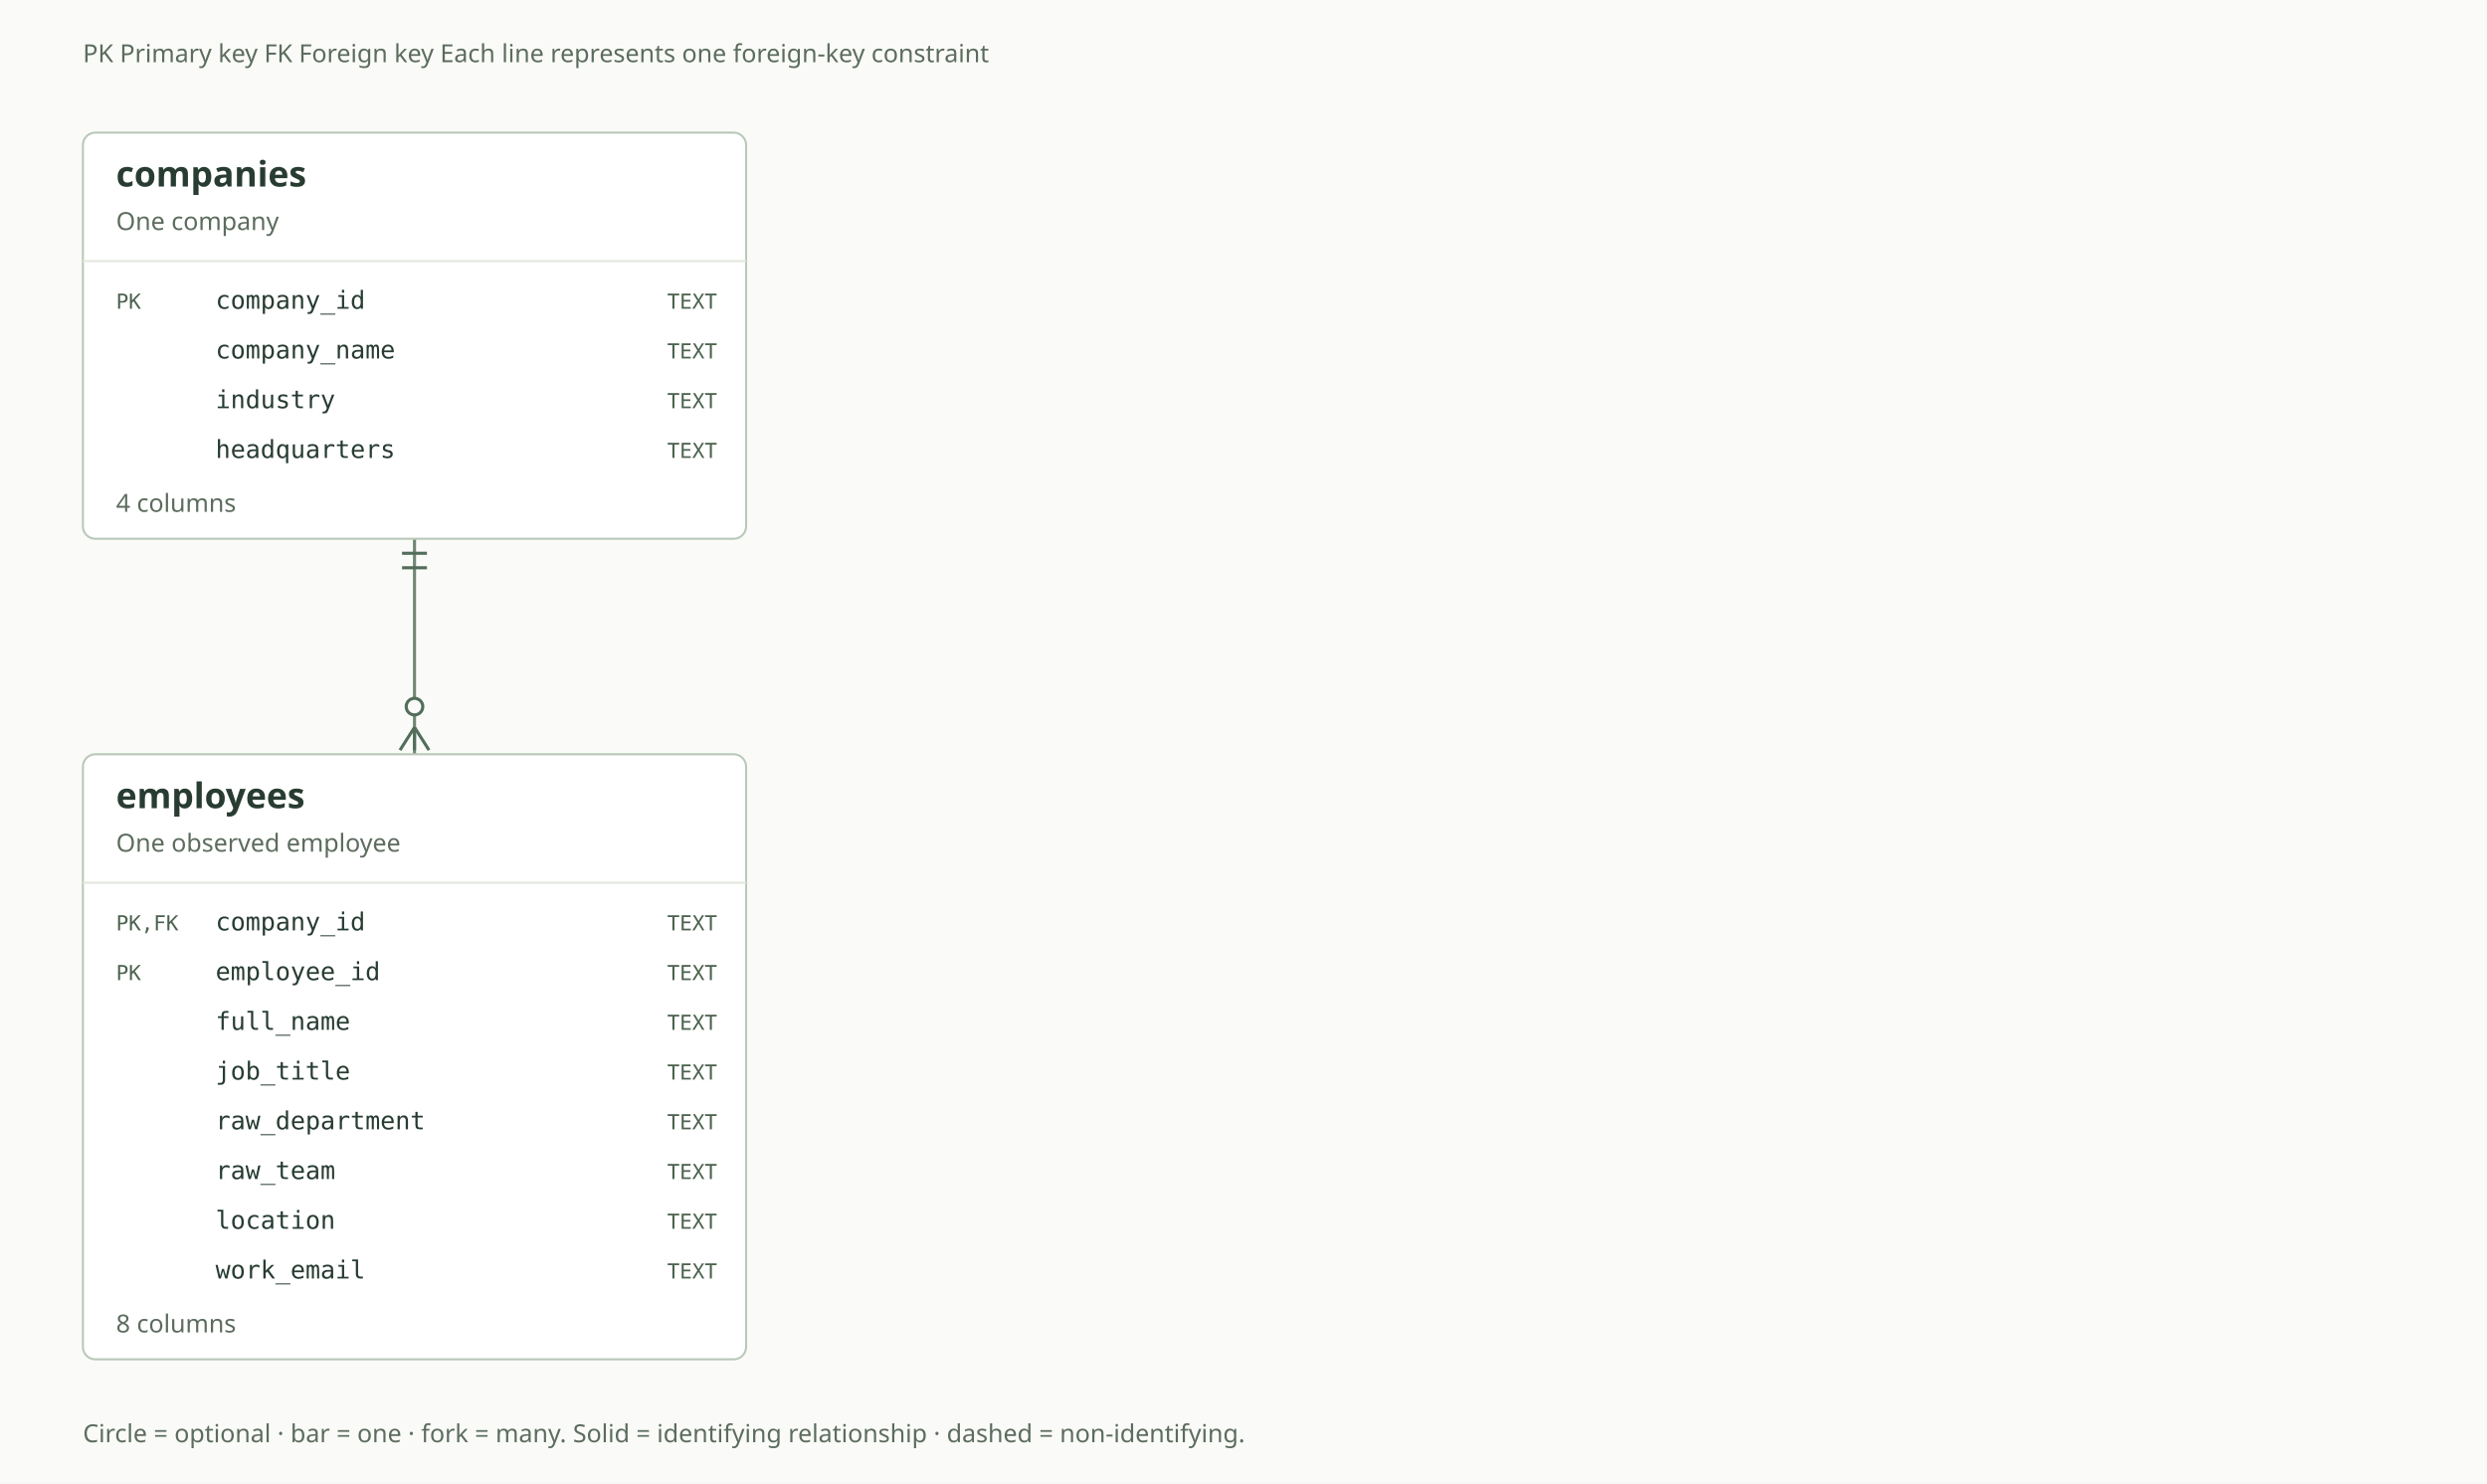
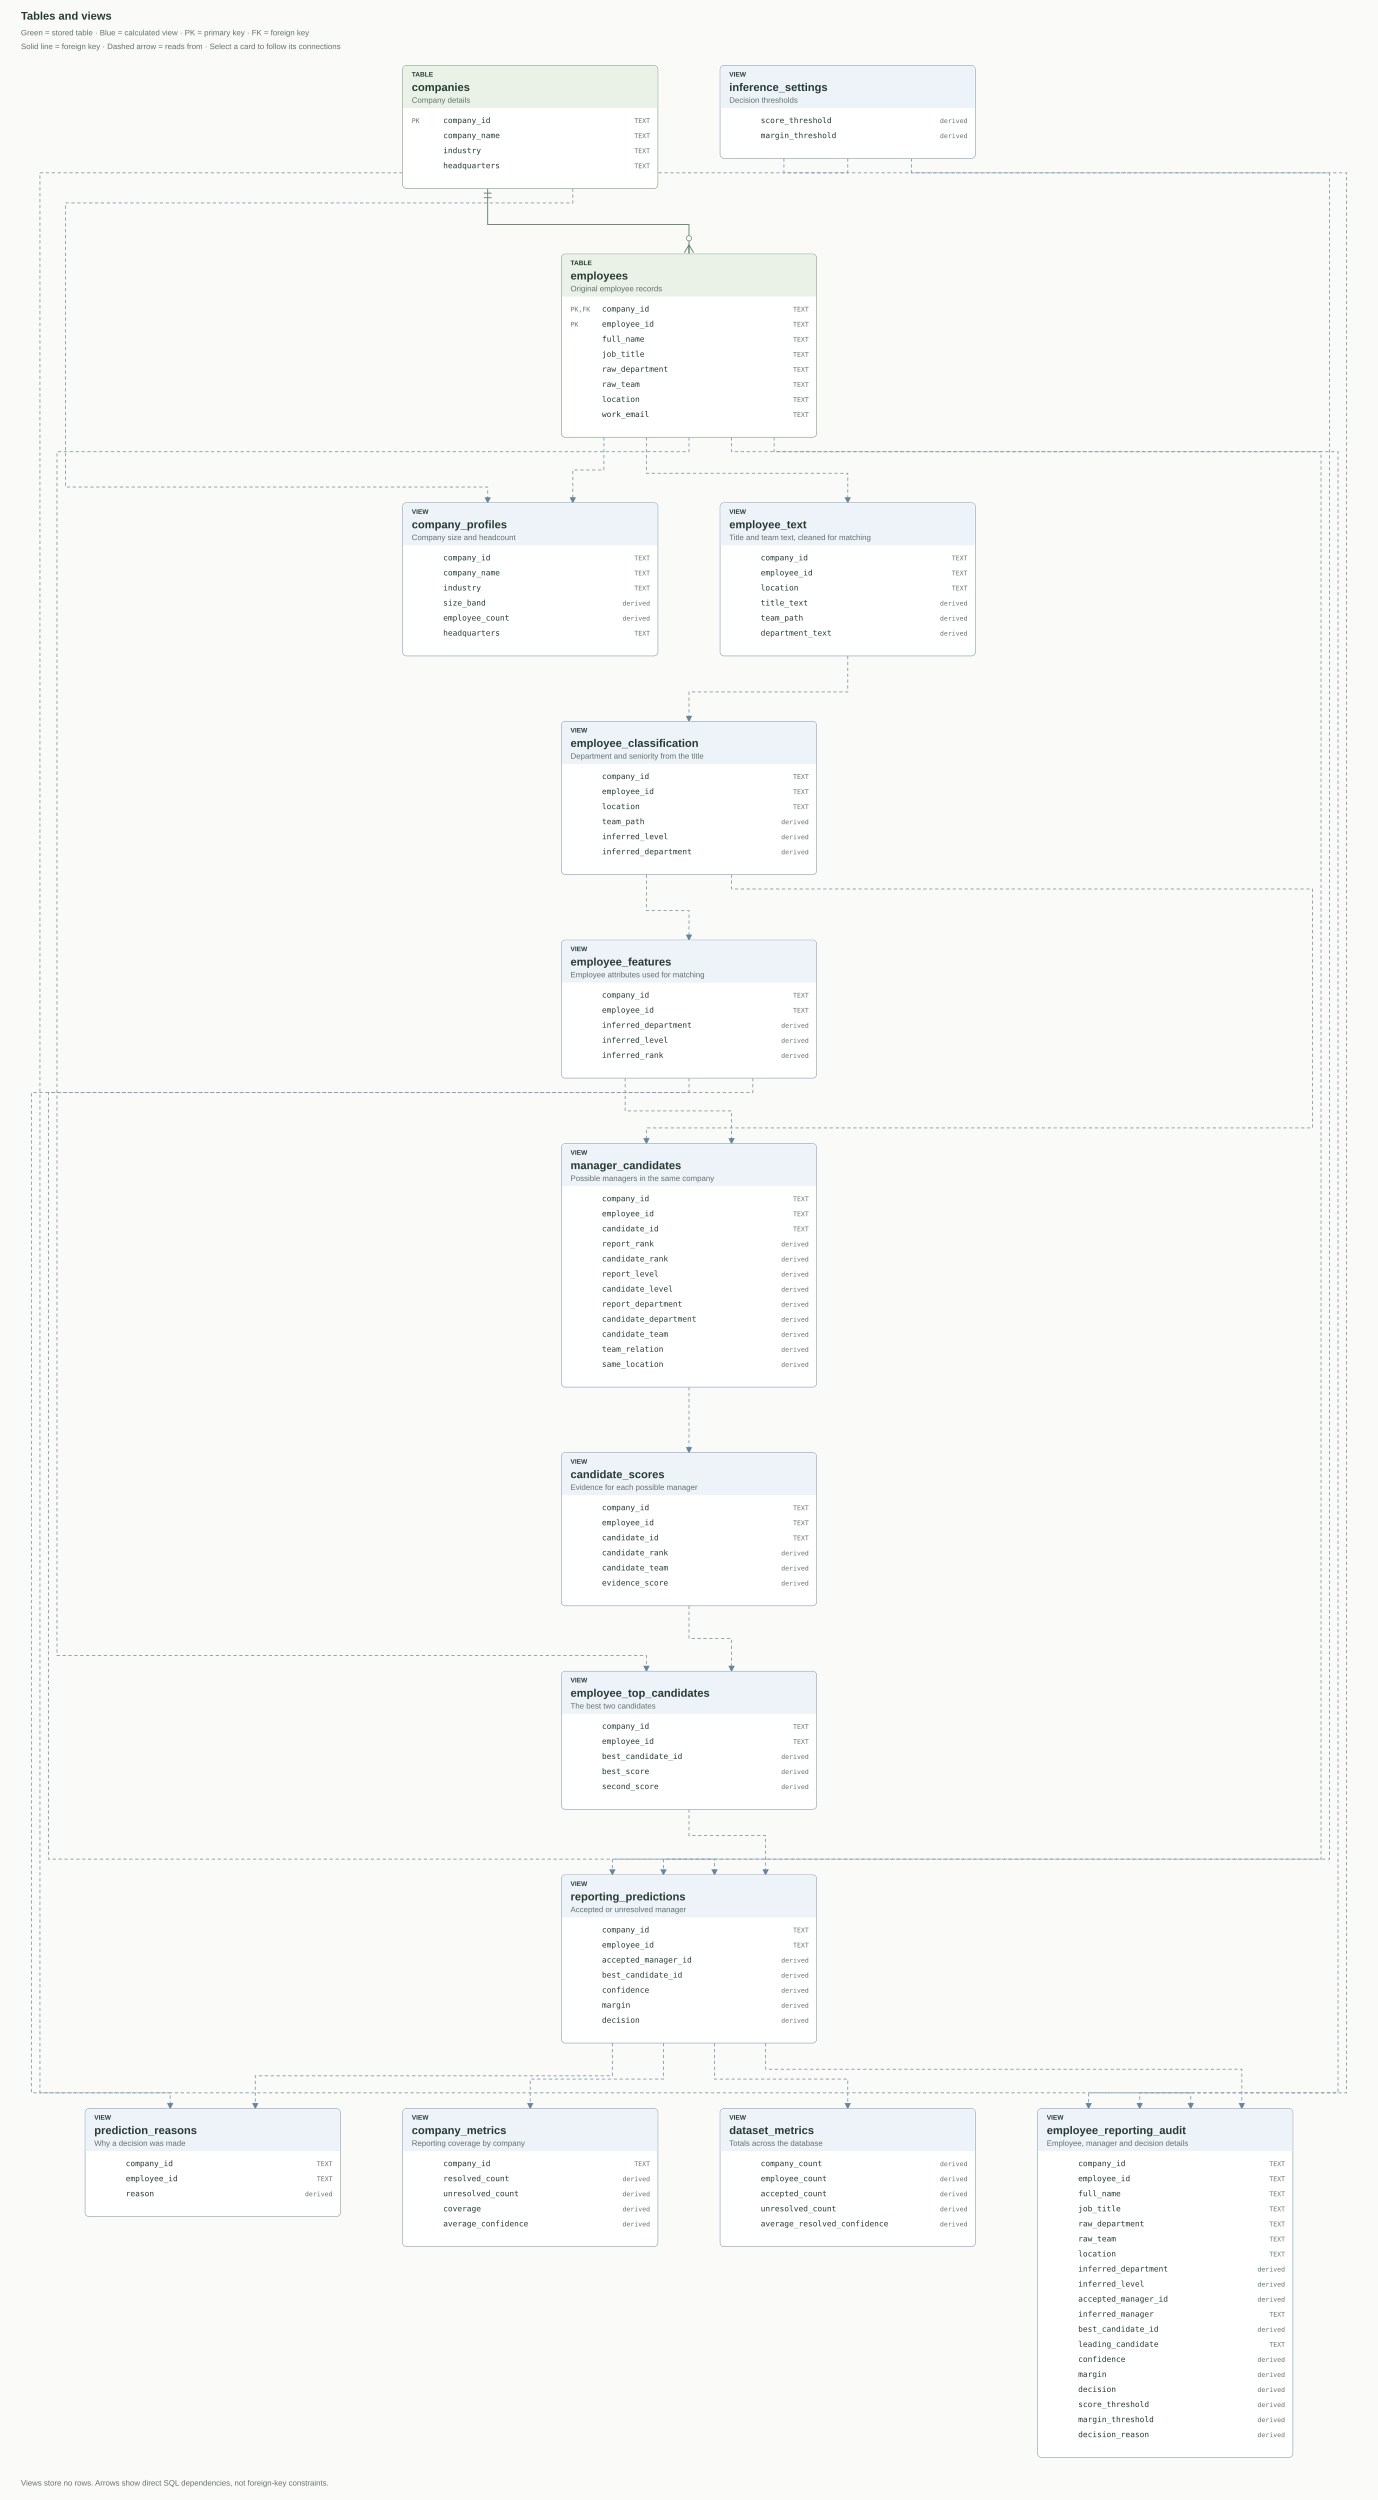
- <svg xmlns="http://www.w3.org/2000/svg" width="1200" height="716" viewBox="0 0 1200 716" role="img" aria-labelledby="title desc">
-   <rect width="1200" height="100%" fill="#fafbf8" />
-   <style>text{font-family:system-ui,sans-serif;fill:#283c32}.field{font-family:ui-monospace,monospace;font-size:12px}.key{font-family:ui-monospace,monospace;font-size:10px;fill:#4c624e}.edge{font-size:12px;font-weight:600;paint-order:stroke;stroke:#fafbf8;stroke-width:6px;stroke-linejoin:round}.note{font-size:12px;fill:#5c6c5e}</style>
-   <text x="40" y="30" class="note">PK  Primary key     FK  Foreign key     Each line represents one foreign-key constraint</text>
-   <path d="M200.0,260 V312.0 H200.0 V364" stroke="#718776" stroke-width="1.5" fill="none" />
-   <path d="M194.0,267 L206.0,267" stroke="#526d5a" stroke-width="1.5" fill="none" />
-   <path d="M194.0,274 L206.0,274" stroke="#526d5a" stroke-width="1.5" fill="none" />
-   <circle cx="200.0" cy="341" r="4" fill="#fafbf8" stroke="#526d5a" stroke-width="1.5" />
-   <path d="M200.0,351 L193.0,362" stroke="#526d5a" stroke-width="1.5" fill="none" />
-   <path d="M200.0,351 L200.0,362" stroke="#526d5a" stroke-width="1.5" fill="none" />
-   <path d="M200.0,351 L207.0,362" stroke="#526d5a" stroke-width="1.5" fill="none" />
-   <g aria-label="companies">
-     <rect x="40" y="64" width="320" height="196" rx="6" fill="white" stroke="#b9c8b9" />
-     <path d="M40,126 H360" stroke="#e1e8dd" />
-     <text x="56" y="90" font-size="17" font-weight="650">companies</text>
-     <text x="56" y="111" class="note">One company</text>
-     <text x="56" y="149" class="key">PK</text>
-     <text x="104" y="149" class="field">company_id</text>
-     <text x="346" y="149" text-anchor="end" class="key">TEXT</text>
-     <text x="56" y="173" class="key" />
-     <text x="104" y="173" class="field">company_name</text>
-     <text x="346" y="173" text-anchor="end" class="key">TEXT</text>
-     <text x="56" y="197" class="key" />
-     <text x="104" y="197" class="field">industry</text>
-     <text x="346" y="197" text-anchor="end" class="key">TEXT</text>
-     <text x="56" y="221" class="key" />
-     <text x="104" y="221" class="field">headquarters</text>
-     <text x="346" y="221" text-anchor="end" class="key">TEXT</text>
-     <text x="56" y="247" class="note">4 columns</text>
-   </g>
-   <g aria-label="employees">
-     <rect x="40" y="364" width="320" height="292" rx="6" fill="white" stroke="#b9c8b9" />
-     <path d="M40,426 H360" stroke="#e1e8dd" />
-     <text x="56" y="390" font-size="17" font-weight="650">employees</text>
-     <text x="56" y="411" class="note">One observed employee</text>
-     <text x="56" y="449" class="key">PK,FK</text>
-     <text x="104" y="449" class="field">company_id</text>
-     <text x="346" y="449" text-anchor="end" class="key">TEXT</text>
-     <text x="56" y="473" class="key">PK</text>
-     <text x="104" y="473" class="field">employee_id</text>
-     <text x="346" y="473" text-anchor="end" class="key">TEXT</text>
-     <text x="56" y="497" class="key" />
-     <text x="104" y="497" class="field">full_name</text>
-     <text x="346" y="497" text-anchor="end" class="key">TEXT</text>
-     <text x="56" y="521" class="key" />
-     <text x="104" y="521" class="field">job_title</text>
-     <text x="346" y="521" text-anchor="end" class="key">TEXT</text>
-     <text x="56" y="545" class="key" />
-     <text x="104" y="545" class="field">raw_department</text>
-     <text x="346" y="545" text-anchor="end" class="key">TEXT</text>
-     <text x="56" y="569" class="key" />
-     <text x="104" y="569" class="field">raw_team</text>
-     <text x="346" y="569" text-anchor="end" class="key">TEXT</text>
-     <text x="56" y="593" class="key" />
-     <text x="104" y="593" class="field">location</text>
-     <text x="346" y="593" text-anchor="end" class="key">TEXT</text>
-     <text x="56" y="617" class="key" />
-     <text x="104" y="617" class="field">work_email</text>
-     <text x="346" y="617" text-anchor="end" class="key">TEXT</text>
-     <text x="56" y="643" class="note">8 columns</text>
-   </g>
-   <text x="40" y="696" class="note">Circle = optional · bar = one · fork = many. Solid = identifying relationship · dashed = non-identifying.</text>
+ <svg xmlns="http://www.w3.org/2000/svg" width="2105" height="3819" viewBox="0 0 2105 3819" role="img" aria-labelledby="title desc">
+   <style>text{font-family:Arial,sans-serif;fill:#263b34}.name{font-size:17px;font-weight:700}.column{font-family:monospace;font-size:12px}.type{font-family:monospace;font-size:10px;fill:#66756c}.note{font-size:12px;fill:#627168}.kind{font-size:10px;font-weight:700}.entity{cursor:pointer;outline:none}.entity:focus rect{stroke:#164d82;stroke-width:3}.entity.is-muted,.edge.is-muted{opacity:.09}.entity.is-selected rect{stroke:#164d82;stroke-width:3}.edge.is-related{stroke:#164d82;stroke-width:2.4}</style>
+   <rect width="2105" height="3819" fill="#fafbf8" />
+   <defs>
+     <marker id="read-arrow" markerWidth="7" markerHeight="7" refX="6" refY="3.5" orient="auto">
+       <path d="M0 0 L7 3.5 L0 7" fill="#69849b" />
+     </marker>
+   </defs>
+   <text x="32" y="30" class="name">Tables and views</text>
+   <text x="32" y="54" class="note">Green = stored table · Blue = calculated view · PK = primary key · FK = foreign key</text>
+   <text x="32" y="75" class="note">Solid line = foreign key · Dashed arrow = reads from · Select a card to follow its connections</text>
+   <path class="edge" data-parent="companies" data-child="employees" data-kind="foreign-key" d="M745.0,288 V343 H1052.5 V388" stroke="#64816b" stroke-width="1.4" fill="none" />
+   <g class="edge" data-parent="companies" data-child="employees">
+     <path d="M739.0,295 H751.0 M739.0,302 H751.0 M1052.5,374 L1045.5,386 M1052.5,374 V386 M1052.5,374 L1059.5,386" fill="none" stroke="#64816b" stroke-width="1.4" />
+     <circle cx="1052.5" cy="364" r="4" fill="#fafbf8" stroke="#64816b" />
+   </g>
+   <path class="edge" data-parent="companies" data-child="company_profiles" data-kind="view-input" d="M875.0,288 V310 H100 V744 H745.0 V768" stroke="#8b9eaf" stroke-dasharray="5 4" marker-end="url(#read-arrow)" stroke-width="1.4" fill="none" />
+   <path class="edge" data-parent="employees" data-child="company_profiles" data-kind="view-input" d="M922.5,668 V718 H875.0 V768" stroke="#8b9eaf" stroke-dasharray="5 4" marker-end="url(#read-arrow)" stroke-width="1.4" fill="none" />
+   <path class="edge" data-parent="employees" data-child="employee_text" data-kind="view-input" d="M987.5,668 V723 H1295.0 V768" stroke="#8b9eaf" stroke-dasharray="5 4" marker-end="url(#read-arrow)" stroke-width="1.4" fill="none" />
+   <path class="edge" data-parent="employee_text" data-child="employee_classification" data-kind="view-input" d="M1295.0,1002 V1057 H1052.5 V1102" stroke="#8b9eaf" stroke-dasharray="5 4" marker-end="url(#read-arrow)" stroke-width="1.4" fill="none" />
+   <path class="edge" data-parent="employee_classification" data-child="employee_features" data-kind="view-input" d="M987.5,1336 V1391 H1052.5 V1436" stroke="#8b9eaf" stroke-dasharray="5 4" marker-end="url(#read-arrow)" stroke-width="1.4" fill="none" />
+   <path class="edge" data-parent="employee_classification" data-child="manager_candidates" data-kind="view-input" d="M1117.5,1336 V1358 H2005 V1723 H987.5 V1747" stroke="#8b9eaf" stroke-dasharray="5 4" marker-end="url(#read-arrow)" stroke-width="1.4" fill="none" />
+   <path class="edge" data-parent="employee_features" data-child="manager_candidates" data-kind="view-input" d="M955.0,1647 V1697 H1117.5 V1747" stroke="#8b9eaf" stroke-dasharray="5 4" marker-end="url(#read-arrow)" stroke-width="1.4" fill="none" />
+   <path class="edge" data-parent="manager_candidates" data-child="candidate_scores" data-kind="view-input" d="M1052.5,2119 V2174 H1052.5 V2219" stroke="#8b9eaf" stroke-dasharray="5 4" marker-end="url(#read-arrow)" stroke-width="1.4" fill="none" />
+   <path class="edge" data-parent="employees" data-child="employee_top_candidates" data-kind="view-input" d="M1052.5,668 V690 H87 V2529 H987.5 V2553" stroke="#8b9eaf" stroke-dasharray="5 4" marker-end="url(#read-arrow)" stroke-width="1.4" fill="none" />
+   <path class="edge" data-parent="candidate_scores" data-child="employee_top_candidates" data-kind="view-input" d="M1052.5,2453 V2503 H1117.5 V2553" stroke="#8b9eaf" stroke-dasharray="5 4" marker-end="url(#read-arrow)" stroke-width="1.4" fill="none" />
+   <path class="edge" data-parent="employees" data-child="reporting_predictions" data-kind="view-input" d="M1117.5,668 V690 H2018 V2840 H1013.5 V2864" stroke="#8b9eaf" stroke-dasharray="5 4" marker-end="url(#read-arrow)" stroke-width="1.4" fill="none" />
+   <path class="edge" data-parent="employee_features" data-child="reporting_predictions" data-kind="view-input" d="M1052.5,1647 V1669 H74 V2840 H1091.5 V2864" stroke="#8b9eaf" stroke-dasharray="5 4" marker-end="url(#read-arrow)" stroke-width="1.4" fill="none" />
+   <path class="edge" data-parent="employee_top_candidates" data-child="reporting_predictions" data-kind="view-input" d="M1052.5,2764 V2804 H1169.5 V2864" stroke="#8b9eaf" stroke-dasharray="5 4" marker-end="url(#read-arrow)" stroke-width="1.4" fill="none" />
+   <path class="edge" data-parent="inference_settings" data-child="reporting_predictions" data-kind="view-input" d="M1197.5,242 V264 H2031 V2840 H935.5 V2864" stroke="#8b9eaf" stroke-dasharray="5 4" marker-end="url(#read-arrow)" stroke-width="1.4" fill="none" />
+   <path class="edge" data-parent="reporting_predictions" data-child="prediction_reasons" data-kind="view-input" d="M935.5,3121 V3171 H390.0 V3221" stroke="#8b9eaf" stroke-dasharray="5 4" marker-end="url(#read-arrow)" stroke-width="1.4" fill="none" />
+   <path class="edge" data-parent="inference_settings" data-child="prediction_reasons" data-kind="view-input" d="M1295.0,242 V264 H61 V3197 H260.0 V3221" stroke="#8b9eaf" stroke-dasharray="5 4" marker-end="url(#read-arrow)" stroke-width="1.4" fill="none" />
+   <path class="edge" data-parent="reporting_predictions" data-child="company_metrics" data-kind="view-input" d="M1013.5,3121 V3176 H810.0 V3221" stroke="#8b9eaf" stroke-dasharray="5 4" marker-end="url(#read-arrow)" stroke-width="1.4" fill="none" />
+   <path class="edge" data-parent="reporting_predictions" data-child="dataset_metrics" data-kind="view-input" d="M1091.5,3121 V3176 H1295.0 V3221" stroke="#8b9eaf" stroke-dasharray="5 4" marker-end="url(#read-arrow)" stroke-width="1.4" fill="none" />
+   <path class="edge" data-parent="reporting_predictions" data-child="employee_reporting_audit" data-kind="view-input" d="M1169.5,3121 V3161 H1897.0 V3221" stroke="#8b9eaf" stroke-dasharray="5 4" marker-end="url(#read-arrow)" stroke-width="1.4" fill="none" />
+   <path class="edge" data-parent="employees" data-child="employee_reporting_audit" data-kind="view-input" d="M1182.5,668 V690 H2044 V3197 H1741.0 V3221" stroke="#8b9eaf" stroke-dasharray="5 4" marker-end="url(#read-arrow)" stroke-width="1.4" fill="none" />
+   <path class="edge" data-parent="employee_features" data-child="employee_reporting_audit" data-kind="view-input" d="M1150.0,1647 V1669 H48 V3197 H1819.0 V3221" stroke="#8b9eaf" stroke-dasharray="5 4" marker-end="url(#read-arrow)" stroke-width="1.4" fill="none" />
+   <path class="edge" data-parent="inference_settings" data-child="employee_reporting_audit" data-kind="view-input" d="M1392.5,242 V264 H2057 V3197 H1663.0 V3221" stroke="#8b9eaf" stroke-dasharray="5 4" marker-end="url(#read-arrow)" stroke-width="1.4" fill="none" />
+   <g class="entity" id="companies" data-name="companies" data-kind="table" tabindex="0" role="button" aria-label="companies, table">
+     <rect x="615.0" y="100" width="390" height="188" rx="6" fill="white" stroke="#8aa58b" />
+     <path d="M616.0 165 H1004.0 V106 Q1004.0 101 999.0 101 H621.0 Q616.0 101 616.0 106 Z" fill="#eaf2e8" />
+     <text x="629.0" y="117" class="kind">TABLE</text>
+     <text x="629.0" y="139" class="name">companies</text>
+     <text x="629.0" y="157" class="note">Company details</text>
+     <text x="629.0" y="188" class="type">PK</text>
+     <text x="677.0" y="188" class="column">company_id</text>
+     <text x="993.0" y="188" text-anchor="end" class="type">TEXT</text>
+     <text x="629.0" y="211" class="type" />
+     <text x="677.0" y="211" class="column">company_name</text>
+     <text x="993.0" y="211" text-anchor="end" class="type">TEXT</text>
+     <text x="629.0" y="234" class="type" />
+     <text x="677.0" y="234" class="column">industry</text>
+     <text x="993.0" y="234" text-anchor="end" class="type">TEXT</text>
+     <text x="629.0" y="257" class="type" />
+     <text x="677.0" y="257" class="column">headquarters</text>
+     <text x="993.0" y="257" text-anchor="end" class="type">TEXT</text>
+   </g>
+   <g class="entity" id="employees" data-name="employees" data-kind="table" tabindex="0" role="button" aria-label="employees, table">
+     <rect x="857.5" y="388" width="390" height="280" rx="6" fill="white" stroke="#8aa58b" />
+     <path d="M858.5 453 H1246.5 V394 Q1246.5 389 1241.5 389 H863.5 Q858.5 389 858.5 394 Z" fill="#eaf2e8" />
+     <text x="871.5" y="405" class="kind">TABLE</text>
+     <text x="871.5" y="427" class="name">employees</text>
+     <text x="871.5" y="445" class="note">Original employee records</text>
+     <text x="871.5" y="476" class="type">PK,FK</text>
+     <text x="919.5" y="476" class="column">company_id</text>
+     <text x="1235.5" y="476" text-anchor="end" class="type">TEXT</text>
+     <text x="871.5" y="499" class="type">PK</text>
+     <text x="919.5" y="499" class="column">employee_id</text>
+     <text x="1235.5" y="499" text-anchor="end" class="type">TEXT</text>
+     <text x="871.5" y="522" class="type" />
+     <text x="919.5" y="522" class="column">full_name</text>
+     <text x="1235.5" y="522" text-anchor="end" class="type">TEXT</text>
+     <text x="871.5" y="545" class="type" />
+     <text x="919.5" y="545" class="column">job_title</text>
+     <text x="1235.5" y="545" text-anchor="end" class="type">TEXT</text>
+     <text x="871.5" y="568" class="type" />
+     <text x="919.5" y="568" class="column">raw_department</text>
+     <text x="1235.5" y="568" text-anchor="end" class="type">TEXT</text>
+     <text x="871.5" y="591" class="type" />
+     <text x="919.5" y="591" class="column">raw_team</text>
+     <text x="1235.5" y="591" text-anchor="end" class="type">TEXT</text>
+     <text x="871.5" y="614" class="type" />
+     <text x="919.5" y="614" class="column">location</text>
+     <text x="1235.5" y="614" text-anchor="end" class="type">TEXT</text>
+     <text x="871.5" y="637" class="type" />
+     <text x="919.5" y="637" class="column">work_email</text>
+     <text x="1235.5" y="637" text-anchor="end" class="type">TEXT</text>
+   </g>
+   <g class="entity" id="inference_settings" data-name="inference_settings" data-kind="view" tabindex="0" role="button" aria-label="inference_settings, view">
+     <rect x="1100.0" y="100" width="390" height="142" rx="6" fill="white" stroke="#91a7b9" />
+     <path d="M1101.0 165 H1489.0 V106 Q1489.0 101 1484.0 101 H1106.0 Q1101.0 101 1101.0 106 Z" fill="#edf3f8" />
+     <text x="1114.0" y="117" class="kind">VIEW</text>
+     <text x="1114.0" y="139" class="name">inference_settings</text>
+     <text x="1114.0" y="157" class="note">Decision thresholds</text>
+     <text x="1114.0" y="188" class="type" />
+     <text x="1162.0" y="188" class="column">score_threshold</text>
+     <text x="1478.0" y="188" text-anchor="end" class="type">derived</text>
+     <text x="1114.0" y="211" class="type" />
+     <text x="1162.0" y="211" class="column">margin_threshold</text>
+     <text x="1478.0" y="211" text-anchor="end" class="type">derived</text>
+   </g>
+   <g class="entity" id="company_profiles" data-name="company_profiles" data-kind="view" tabindex="0" role="button" aria-label="company_profiles, view">
+     <rect x="615.0" y="768" width="390" height="234" rx="6" fill="white" stroke="#91a7b9" />
+     <path d="M616.0 833 H1004.0 V774 Q1004.0 769 999.0 769 H621.0 Q616.0 769 616.0 774 Z" fill="#edf3f8" />
+     <text x="629.0" y="785" class="kind">VIEW</text>
+     <text x="629.0" y="807" class="name">company_profiles</text>
+     <text x="629.0" y="825" class="note">Company size and headcount</text>
+     <text x="629.0" y="856" class="type" />
+     <text x="677.0" y="856" class="column">company_id</text>
+     <text x="993.0" y="856" text-anchor="end" class="type">TEXT</text>
+     <text x="629.0" y="879" class="type" />
+     <text x="677.0" y="879" class="column">company_name</text>
+     <text x="993.0" y="879" text-anchor="end" class="type">TEXT</text>
+     <text x="629.0" y="902" class="type" />
+     <text x="677.0" y="902" class="column">industry</text>
+     <text x="993.0" y="902" text-anchor="end" class="type">TEXT</text>
+     <text x="629.0" y="925" class="type" />
+     <text x="677.0" y="925" class="column">size_band</text>
+     <text x="993.0" y="925" text-anchor="end" class="type">derived</text>
+     <text x="629.0" y="948" class="type" />
+     <text x="677.0" y="948" class="column">employee_count</text>
+     <text x="993.0" y="948" text-anchor="end" class="type">derived</text>
+     <text x="629.0" y="971" class="type" />
+     <text x="677.0" y="971" class="column">headquarters</text>
+     <text x="993.0" y="971" text-anchor="end" class="type">TEXT</text>
+   </g>
+   <g class="entity" id="employee_text" data-name="employee_text" data-kind="view" tabindex="0" role="button" aria-label="employee_text, view">
+     <rect x="1100.0" y="768" width="390" height="234" rx="6" fill="white" stroke="#91a7b9" />
+     <path d="M1101.0 833 H1489.0 V774 Q1489.0 769 1484.0 769 H1106.0 Q1101.0 769 1101.0 774 Z" fill="#edf3f8" />
+     <text x="1114.0" y="785" class="kind">VIEW</text>
+     <text x="1114.0" y="807" class="name">employee_text</text>
+     <text x="1114.0" y="825" class="note">Title and team text, cleaned for matching</text>
+     <text x="1114.0" y="856" class="type" />
+     <text x="1162.0" y="856" class="column">company_id</text>
+     <text x="1478.0" y="856" text-anchor="end" class="type">TEXT</text>
+     <text x="1114.0" y="879" class="type" />
+     <text x="1162.0" y="879" class="column">employee_id</text>
+     <text x="1478.0" y="879" text-anchor="end" class="type">TEXT</text>
+     <text x="1114.0" y="902" class="type" />
+     <text x="1162.0" y="902" class="column">location</text>
+     <text x="1478.0" y="902" text-anchor="end" class="type">TEXT</text>
+     <text x="1114.0" y="925" class="type" />
+     <text x="1162.0" y="925" class="column">title_text</text>
+     <text x="1478.0" y="925" text-anchor="end" class="type">derived</text>
+     <text x="1114.0" y="948" class="type" />
+     <text x="1162.0" y="948" class="column">team_path</text>
+     <text x="1478.0" y="948" text-anchor="end" class="type">derived</text>
+     <text x="1114.0" y="971" class="type" />
+     <text x="1162.0" y="971" class="column">department_text</text>
+     <text x="1478.0" y="971" text-anchor="end" class="type">derived</text>
+   </g>
+   <g class="entity" id="employee_classification" data-name="employee_classification" data-kind="view" tabindex="0" role="button" aria-label="employee_classification, view">
+     <rect x="857.5" y="1102" width="390" height="234" rx="6" fill="white" stroke="#91a7b9" />
+     <path d="M858.5 1167 H1246.5 V1108 Q1246.5 1103 1241.5 1103 H863.5 Q858.5 1103 858.5 1108 Z" fill="#edf3f8" />
+     <text x="871.5" y="1119" class="kind">VIEW</text>
+     <text x="871.5" y="1141" class="name">employee_classification</text>
+     <text x="871.5" y="1159" class="note">Department and seniority from the title</text>
+     <text x="871.5" y="1190" class="type" />
+     <text x="919.5" y="1190" class="column">company_id</text>
+     <text x="1235.5" y="1190" text-anchor="end" class="type">TEXT</text>
+     <text x="871.5" y="1213" class="type" />
+     <text x="919.5" y="1213" class="column">employee_id</text>
+     <text x="1235.5" y="1213" text-anchor="end" class="type">TEXT</text>
+     <text x="871.5" y="1236" class="type" />
+     <text x="919.5" y="1236" class="column">location</text>
+     <text x="1235.5" y="1236" text-anchor="end" class="type">TEXT</text>
+     <text x="871.5" y="1259" class="type" />
+     <text x="919.5" y="1259" class="column">team_path</text>
+     <text x="1235.5" y="1259" text-anchor="end" class="type">derived</text>
+     <text x="871.5" y="1282" class="type" />
+     <text x="919.5" y="1282" class="column">inferred_level</text>
+     <text x="1235.5" y="1282" text-anchor="end" class="type">derived</text>
+     <text x="871.5" y="1305" class="type" />
+     <text x="919.5" y="1305" class="column">inferred_department</text>
+     <text x="1235.5" y="1305" text-anchor="end" class="type">derived</text>
+   </g>
+   <g class="entity" id="employee_features" data-name="employee_features" data-kind="view" tabindex="0" role="button" aria-label="employee_features, view">
+     <rect x="857.5" y="1436" width="390" height="211" rx="6" fill="white" stroke="#91a7b9" />
+     <path d="M858.5 1501 H1246.5 V1442 Q1246.5 1437 1241.5 1437 H863.5 Q858.5 1437 858.5 1442 Z" fill="#edf3f8" />
+     <text x="871.5" y="1453" class="kind">VIEW</text>
+     <text x="871.5" y="1475" class="name">employee_features</text>
+     <text x="871.5" y="1493" class="note">Employee attributes used for matching</text>
+     <text x="871.5" y="1524" class="type" />
+     <text x="919.5" y="1524" class="column">company_id</text>
+     <text x="1235.5" y="1524" text-anchor="end" class="type">TEXT</text>
+     <text x="871.5" y="1547" class="type" />
+     <text x="919.5" y="1547" class="column">employee_id</text>
+     <text x="1235.5" y="1547" text-anchor="end" class="type">TEXT</text>
+     <text x="871.5" y="1570" class="type" />
+     <text x="919.5" y="1570" class="column">inferred_department</text>
+     <text x="1235.5" y="1570" text-anchor="end" class="type">derived</text>
+     <text x="871.5" y="1593" class="type" />
+     <text x="919.5" y="1593" class="column">inferred_level</text>
+     <text x="1235.5" y="1593" text-anchor="end" class="type">derived</text>
+     <text x="871.5" y="1616" class="type" />
+     <text x="919.5" y="1616" class="column">inferred_rank</text>
+     <text x="1235.5" y="1616" text-anchor="end" class="type">derived</text>
+   </g>
+   <g class="entity" id="manager_candidates" data-name="manager_candidates" data-kind="view" tabindex="0" role="button" aria-label="manager_candidates, view">
+     <rect x="857.5" y="1747" width="390" height="372" rx="6" fill="white" stroke="#91a7b9" />
+     <path d="M858.5 1812 H1246.5 V1753 Q1246.5 1748 1241.5 1748 H863.5 Q858.5 1748 858.5 1753 Z" fill="#edf3f8" />
+     <text x="871.5" y="1764" class="kind">VIEW</text>
+     <text x="871.5" y="1786" class="name">manager_candidates</text>
+     <text x="871.5" y="1804" class="note">Possible managers in the same company</text>
+     <text x="871.5" y="1835" class="type" />
+     <text x="919.5" y="1835" class="column">company_id</text>
+     <text x="1235.5" y="1835" text-anchor="end" class="type">TEXT</text>
+     <text x="871.5" y="1858" class="type" />
+     <text x="919.5" y="1858" class="column">employee_id</text>
+     <text x="1235.5" y="1858" text-anchor="end" class="type">TEXT</text>
+     <text x="871.5" y="1881" class="type" />
+     <text x="919.5" y="1881" class="column">candidate_id</text>
+     <text x="1235.5" y="1881" text-anchor="end" class="type">TEXT</text>
+     <text x="871.5" y="1904" class="type" />
+     <text x="919.5" y="1904" class="column">report_rank</text>
+     <text x="1235.5" y="1904" text-anchor="end" class="type">derived</text>
+     <text x="871.5" y="1927" class="type" />
+     <text x="919.5" y="1927" class="column">candidate_rank</text>
+     <text x="1235.5" y="1927" text-anchor="end" class="type">derived</text>
+     <text x="871.5" y="1950" class="type" />
+     <text x="919.5" y="1950" class="column">report_level</text>
+     <text x="1235.5" y="1950" text-anchor="end" class="type">derived</text>
+     <text x="871.5" y="1973" class="type" />
+     <text x="919.5" y="1973" class="column">candidate_level</text>
+     <text x="1235.5" y="1973" text-anchor="end" class="type">derived</text>
+     <text x="871.5" y="1996" class="type" />
+     <text x="919.5" y="1996" class="column">report_department</text>
+     <text x="1235.5" y="1996" text-anchor="end" class="type">derived</text>
+     <text x="871.5" y="2019" class="type" />
+     <text x="919.5" y="2019" class="column">candidate_department</text>
+     <text x="1235.5" y="2019" text-anchor="end" class="type">derived</text>
+     <text x="871.5" y="2042" class="type" />
+     <text x="919.5" y="2042" class="column">candidate_team</text>
+     <text x="1235.5" y="2042" text-anchor="end" class="type">derived</text>
+     <text x="871.5" y="2065" class="type" />
+     <text x="919.5" y="2065" class="column">team_relation</text>
+     <text x="1235.5" y="2065" text-anchor="end" class="type">derived</text>
+     <text x="871.5" y="2088" class="type" />
+     <text x="919.5" y="2088" class="column">same_location</text>
+     <text x="1235.5" y="2088" text-anchor="end" class="type">derived</text>
+   </g>
+   <g class="entity" id="candidate_scores" data-name="candidate_scores" data-kind="view" tabindex="0" role="button" aria-label="candidate_scores, view">
+     <rect x="857.5" y="2219" width="390" height="234" rx="6" fill="white" stroke="#91a7b9" />
+     <path d="M858.5 2284 H1246.5 V2225 Q1246.5 2220 1241.5 2220 H863.5 Q858.5 2220 858.5 2225 Z" fill="#edf3f8" />
+     <text x="871.5" y="2236" class="kind">VIEW</text>
+     <text x="871.5" y="2258" class="name">candidate_scores</text>
+     <text x="871.5" y="2276" class="note">Evidence for each possible manager</text>
+     <text x="871.5" y="2307" class="type" />
+     <text x="919.5" y="2307" class="column">company_id</text>
+     <text x="1235.5" y="2307" text-anchor="end" class="type">TEXT</text>
+     <text x="871.5" y="2330" class="type" />
+     <text x="919.5" y="2330" class="column">employee_id</text>
+     <text x="1235.5" y="2330" text-anchor="end" class="type">TEXT</text>
+     <text x="871.5" y="2353" class="type" />
+     <text x="919.5" y="2353" class="column">candidate_id</text>
+     <text x="1235.5" y="2353" text-anchor="end" class="type">TEXT</text>
+     <text x="871.5" y="2376" class="type" />
+     <text x="919.5" y="2376" class="column">candidate_rank</text>
+     <text x="1235.5" y="2376" text-anchor="end" class="type">derived</text>
+     <text x="871.5" y="2399" class="type" />
+     <text x="919.5" y="2399" class="column">candidate_team</text>
+     <text x="1235.5" y="2399" text-anchor="end" class="type">derived</text>
+     <text x="871.5" y="2422" class="type" />
+     <text x="919.5" y="2422" class="column">evidence_score</text>
+     <text x="1235.5" y="2422" text-anchor="end" class="type">derived</text>
+   </g>
+   <g class="entity" id="employee_top_candidates" data-name="employee_top_candidates" data-kind="view" tabindex="0" role="button" aria-label="employee_top_candidates, view">
+     <rect x="857.5" y="2553" width="390" height="211" rx="6" fill="white" stroke="#91a7b9" />
+     <path d="M858.5 2618 H1246.5 V2559 Q1246.5 2554 1241.5 2554 H863.5 Q858.5 2554 858.5 2559 Z" fill="#edf3f8" />
+     <text x="871.5" y="2570" class="kind">VIEW</text>
+     <text x="871.5" y="2592" class="name">employee_top_candidates</text>
+     <text x="871.5" y="2610" class="note">The best two candidates</text>
+     <text x="871.5" y="2641" class="type" />
+     <text x="919.5" y="2641" class="column">company_id</text>
+     <text x="1235.5" y="2641" text-anchor="end" class="type">TEXT</text>
+     <text x="871.5" y="2664" class="type" />
+     <text x="919.5" y="2664" class="column">employee_id</text>
+     <text x="1235.5" y="2664" text-anchor="end" class="type">TEXT</text>
+     <text x="871.5" y="2687" class="type" />
+     <text x="919.5" y="2687" class="column">best_candidate_id</text>
+     <text x="1235.5" y="2687" text-anchor="end" class="type">derived</text>
+     <text x="871.5" y="2710" class="type" />
+     <text x="919.5" y="2710" class="column">best_score</text>
+     <text x="1235.5" y="2710" text-anchor="end" class="type">derived</text>
+     <text x="871.5" y="2733" class="type" />
+     <text x="919.5" y="2733" class="column">second_score</text>
+     <text x="1235.5" y="2733" text-anchor="end" class="type">derived</text>
+   </g>
+   <g class="entity" id="reporting_predictions" data-name="reporting_predictions" data-kind="view" tabindex="0" role="button" aria-label="reporting_predictions, view">
+     <rect x="857.5" y="2864" width="390" height="257" rx="6" fill="white" stroke="#91a7b9" />
+     <path d="M858.5 2929 H1246.5 V2870 Q1246.5 2865 1241.5 2865 H863.5 Q858.5 2865 858.5 2870 Z" fill="#edf3f8" />
+     <text x="871.5" y="2881" class="kind">VIEW</text>
+     <text x="871.5" y="2903" class="name">reporting_predictions</text>
+     <text x="871.5" y="2921" class="note">Accepted or unresolved manager</text>
+     <text x="871.5" y="2952" class="type" />
+     <text x="919.5" y="2952" class="column">company_id</text>
+     <text x="1235.5" y="2952" text-anchor="end" class="type">TEXT</text>
+     <text x="871.5" y="2975" class="type" />
+     <text x="919.5" y="2975" class="column">employee_id</text>
+     <text x="1235.5" y="2975" text-anchor="end" class="type">TEXT</text>
+     <text x="871.5" y="2998" class="type" />
+     <text x="919.5" y="2998" class="column">accepted_manager_id</text>
+     <text x="1235.5" y="2998" text-anchor="end" class="type">derived</text>
+     <text x="871.5" y="3021" class="type" />
+     <text x="919.5" y="3021" class="column">best_candidate_id</text>
+     <text x="1235.5" y="3021" text-anchor="end" class="type">derived</text>
+     <text x="871.5" y="3044" class="type" />
+     <text x="919.5" y="3044" class="column">confidence</text>
+     <text x="1235.5" y="3044" text-anchor="end" class="type">derived</text>
+     <text x="871.5" y="3067" class="type" />
+     <text x="919.5" y="3067" class="column">margin</text>
+     <text x="1235.5" y="3067" text-anchor="end" class="type">derived</text>
+     <text x="871.5" y="3090" class="type" />
+     <text x="919.5" y="3090" class="column">decision</text>
+     <text x="1235.5" y="3090" text-anchor="end" class="type">derived</text>
+   </g>
+   <g class="entity" id="prediction_reasons" data-name="prediction_reasons" data-kind="view" tabindex="0" role="button" aria-label="prediction_reasons, view">
+     <rect x="130.0" y="3221" width="390" height="165" rx="6" fill="white" stroke="#91a7b9" />
+     <path d="M131.0 3286 H519.0 V3227 Q519.0 3222 514.0 3222 H136.0 Q131.0 3222 131.0 3227 Z" fill="#edf3f8" />
+     <text x="144.0" y="3238" class="kind">VIEW</text>
+     <text x="144.0" y="3260" class="name">prediction_reasons</text>
+     <text x="144.0" y="3278" class="note">Why a decision was made</text>
+     <text x="144.0" y="3309" class="type" />
+     <text x="192.0" y="3309" class="column">company_id</text>
+     <text x="508.0" y="3309" text-anchor="end" class="type">TEXT</text>
+     <text x="144.0" y="3332" class="type" />
+     <text x="192.0" y="3332" class="column">employee_id</text>
+     <text x="508.0" y="3332" text-anchor="end" class="type">TEXT</text>
+     <text x="144.0" y="3355" class="type" />
+     <text x="192.0" y="3355" class="column">reason</text>
+     <text x="508.0" y="3355" text-anchor="end" class="type">derived</text>
+   </g>
+   <g class="entity" id="company_metrics" data-name="company_metrics" data-kind="view" tabindex="0" role="button" aria-label="company_metrics, view">
+     <rect x="615.0" y="3221" width="390" height="211" rx="6" fill="white" stroke="#91a7b9" />
+     <path d="M616.0 3286 H1004.0 V3227 Q1004.0 3222 999.0 3222 H621.0 Q616.0 3222 616.0 3227 Z" fill="#edf3f8" />
+     <text x="629.0" y="3238" class="kind">VIEW</text>
+     <text x="629.0" y="3260" class="name">company_metrics</text>
+     <text x="629.0" y="3278" class="note">Reporting coverage by company</text>
+     <text x="629.0" y="3309" class="type" />
+     <text x="677.0" y="3309" class="column">company_id</text>
+     <text x="993.0" y="3309" text-anchor="end" class="type">TEXT</text>
+     <text x="629.0" y="3332" class="type" />
+     <text x="677.0" y="3332" class="column">resolved_count</text>
+     <text x="993.0" y="3332" text-anchor="end" class="type">derived</text>
+     <text x="629.0" y="3355" class="type" />
+     <text x="677.0" y="3355" class="column">unresolved_count</text>
+     <text x="993.0" y="3355" text-anchor="end" class="type">derived</text>
+     <text x="629.0" y="3378" class="type" />
+     <text x="677.0" y="3378" class="column">coverage</text>
+     <text x="993.0" y="3378" text-anchor="end" class="type">derived</text>
+     <text x="629.0" y="3401" class="type" />
+     <text x="677.0" y="3401" class="column">average_confidence</text>
+     <text x="993.0" y="3401" text-anchor="end" class="type">derived</text>
+   </g>
+   <g class="entity" id="dataset_metrics" data-name="dataset_metrics" data-kind="view" tabindex="0" role="button" aria-label="dataset_metrics, view">
+     <rect x="1100.0" y="3221" width="390" height="211" rx="6" fill="white" stroke="#91a7b9" />
+     <path d="M1101.0 3286 H1489.0 V3227 Q1489.0 3222 1484.0 3222 H1106.0 Q1101.0 3222 1101.0 3227 Z" fill="#edf3f8" />
+     <text x="1114.0" y="3238" class="kind">VIEW</text>
+     <text x="1114.0" y="3260" class="name">dataset_metrics</text>
+     <text x="1114.0" y="3278" class="note">Totals across the database</text>
+     <text x="1114.0" y="3309" class="type" />
+     <text x="1162.0" y="3309" class="column">company_count</text>
+     <text x="1478.0" y="3309" text-anchor="end" class="type">derived</text>
+     <text x="1114.0" y="3332" class="type" />
+     <text x="1162.0" y="3332" class="column">employee_count</text>
+     <text x="1478.0" y="3332" text-anchor="end" class="type">derived</text>
+     <text x="1114.0" y="3355" class="type" />
+     <text x="1162.0" y="3355" class="column">accepted_count</text>
+     <text x="1478.0" y="3355" text-anchor="end" class="type">derived</text>
+     <text x="1114.0" y="3378" class="type" />
+     <text x="1162.0" y="3378" class="column">unresolved_count</text>
+     <text x="1478.0" y="3378" text-anchor="end" class="type">derived</text>
+     <text x="1114.0" y="3401" class="type" />
+     <text x="1162.0" y="3401" class="column">average_resolved_confidence</text>
+     <text x="1478.0" y="3401" text-anchor="end" class="type">derived</text>
+   </g>
+   <g class="entity" id="employee_reporting_audit" data-name="employee_reporting_audit" data-kind="view" tabindex="0" role="button" aria-label="employee_reporting_audit, view">
+     <rect x="1585.0" y="3221" width="390" height="533" rx="6" fill="white" stroke="#91a7b9" />
+     <path d="M1586.0 3286 H1974.0 V3227 Q1974.0 3222 1969.0 3222 H1591.0 Q1586.0 3222 1586.0 3227 Z" fill="#edf3f8" />
+     <text x="1599.0" y="3238" class="kind">VIEW</text>
+     <text x="1599.0" y="3260" class="name">employee_reporting_audit</text>
+     <text x="1599.0" y="3278" class="note">Employee, manager and decision details</text>
+     <text x="1599.0" y="3309" class="type" />
+     <text x="1647.0" y="3309" class="column">company_id</text>
+     <text x="1963.0" y="3309" text-anchor="end" class="type">TEXT</text>
+     <text x="1599.0" y="3332" class="type" />
+     <text x="1647.0" y="3332" class="column">employee_id</text>
+     <text x="1963.0" y="3332" text-anchor="end" class="type">TEXT</text>
+     <text x="1599.0" y="3355" class="type" />
+     <text x="1647.0" y="3355" class="column">full_name</text>
+     <text x="1963.0" y="3355" text-anchor="end" class="type">TEXT</text>
+     <text x="1599.0" y="3378" class="type" />
+     <text x="1647.0" y="3378" class="column">job_title</text>
+     <text x="1963.0" y="3378" text-anchor="end" class="type">TEXT</text>
+     <text x="1599.0" y="3401" class="type" />
+     <text x="1647.0" y="3401" class="column">raw_department</text>
+     <text x="1963.0" y="3401" text-anchor="end" class="type">TEXT</text>
+     <text x="1599.0" y="3424" class="type" />
+     <text x="1647.0" y="3424" class="column">raw_team</text>
+     <text x="1963.0" y="3424" text-anchor="end" class="type">TEXT</text>
+     <text x="1599.0" y="3447" class="type" />
+     <text x="1647.0" y="3447" class="column">location</text>
+     <text x="1963.0" y="3447" text-anchor="end" class="type">TEXT</text>
+     <text x="1599.0" y="3470" class="type" />
+     <text x="1647.0" y="3470" class="column">inferred_department</text>
+     <text x="1963.0" y="3470" text-anchor="end" class="type">derived</text>
+     <text x="1599.0" y="3493" class="type" />
+     <text x="1647.0" y="3493" class="column">inferred_level</text>
+     <text x="1963.0" y="3493" text-anchor="end" class="type">derived</text>
+     <text x="1599.0" y="3516" class="type" />
+     <text x="1647.0" y="3516" class="column">accepted_manager_id</text>
+     <text x="1963.0" y="3516" text-anchor="end" class="type">derived</text>
+     <text x="1599.0" y="3539" class="type" />
+     <text x="1647.0" y="3539" class="column">inferred_manager</text>
+     <text x="1963.0" y="3539" text-anchor="end" class="type">TEXT</text>
+     <text x="1599.0" y="3562" class="type" />
+     <text x="1647.0" y="3562" class="column">best_candidate_id</text>
+     <text x="1963.0" y="3562" text-anchor="end" class="type">derived</text>
+     <text x="1599.0" y="3585" class="type" />
+     <text x="1647.0" y="3585" class="column">leading_candidate</text>
+     <text x="1963.0" y="3585" text-anchor="end" class="type">TEXT</text>
+     <text x="1599.0" y="3608" class="type" />
+     <text x="1647.0" y="3608" class="column">confidence</text>
+     <text x="1963.0" y="3608" text-anchor="end" class="type">derived</text>
+     <text x="1599.0" y="3631" class="type" />
+     <text x="1647.0" y="3631" class="column">margin</text>
+     <text x="1963.0" y="3631" text-anchor="end" class="type">derived</text>
+     <text x="1599.0" y="3654" class="type" />
+     <text x="1647.0" y="3654" class="column">decision</text>
+     <text x="1963.0" y="3654" text-anchor="end" class="type">derived</text>
+     <text x="1599.0" y="3677" class="type" />
+     <text x="1647.0" y="3677" class="column">score_threshold</text>
+     <text x="1963.0" y="3677" text-anchor="end" class="type">derived</text>
+     <text x="1599.0" y="3700" class="type" />
+     <text x="1647.0" y="3700" class="column">margin_threshold</text>
+     <text x="1963.0" y="3700" text-anchor="end" class="type">derived</text>
+     <text x="1599.0" y="3723" class="type" />
+     <text x="1647.0" y="3723" class="column">decision_reason</text>
+     <text x="1963.0" y="3723" text-anchor="end" class="type">derived</text>
+   </g>
+   <text x="32" y="3797" class="note">Views store no rows. Arrows show direct SQL dependencies, not foreign-key constraints.</text>
</svg>
